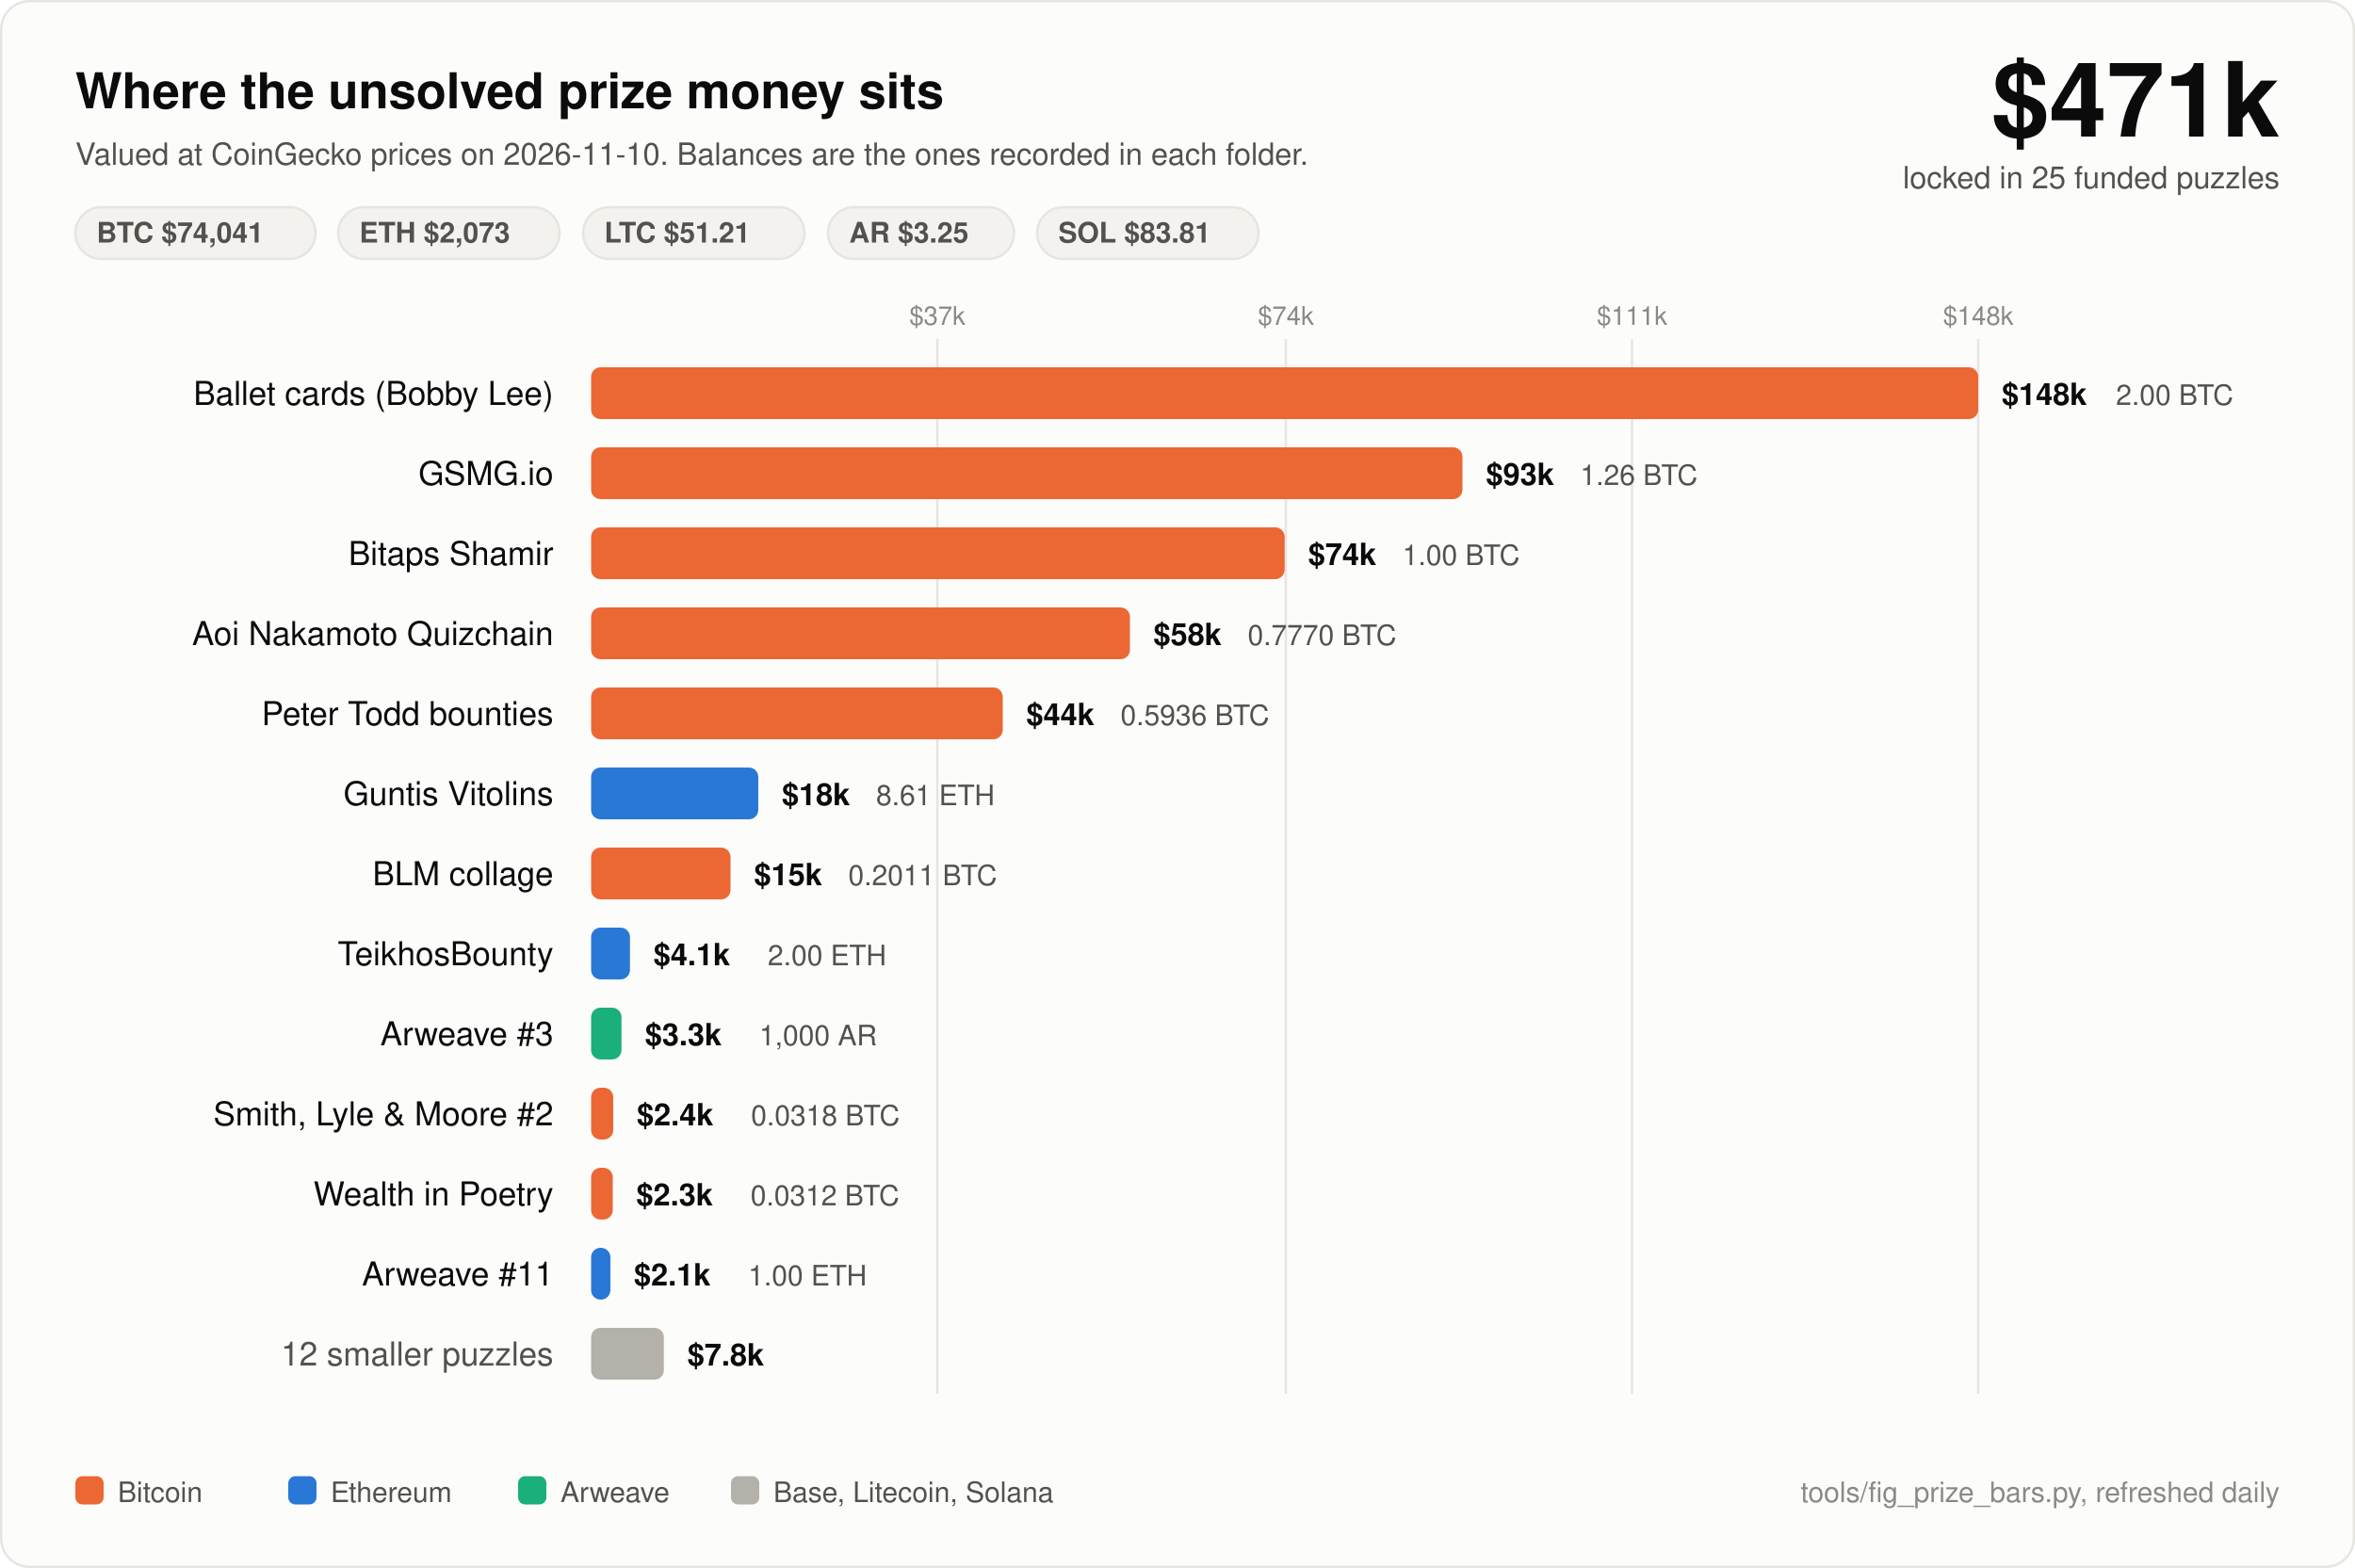
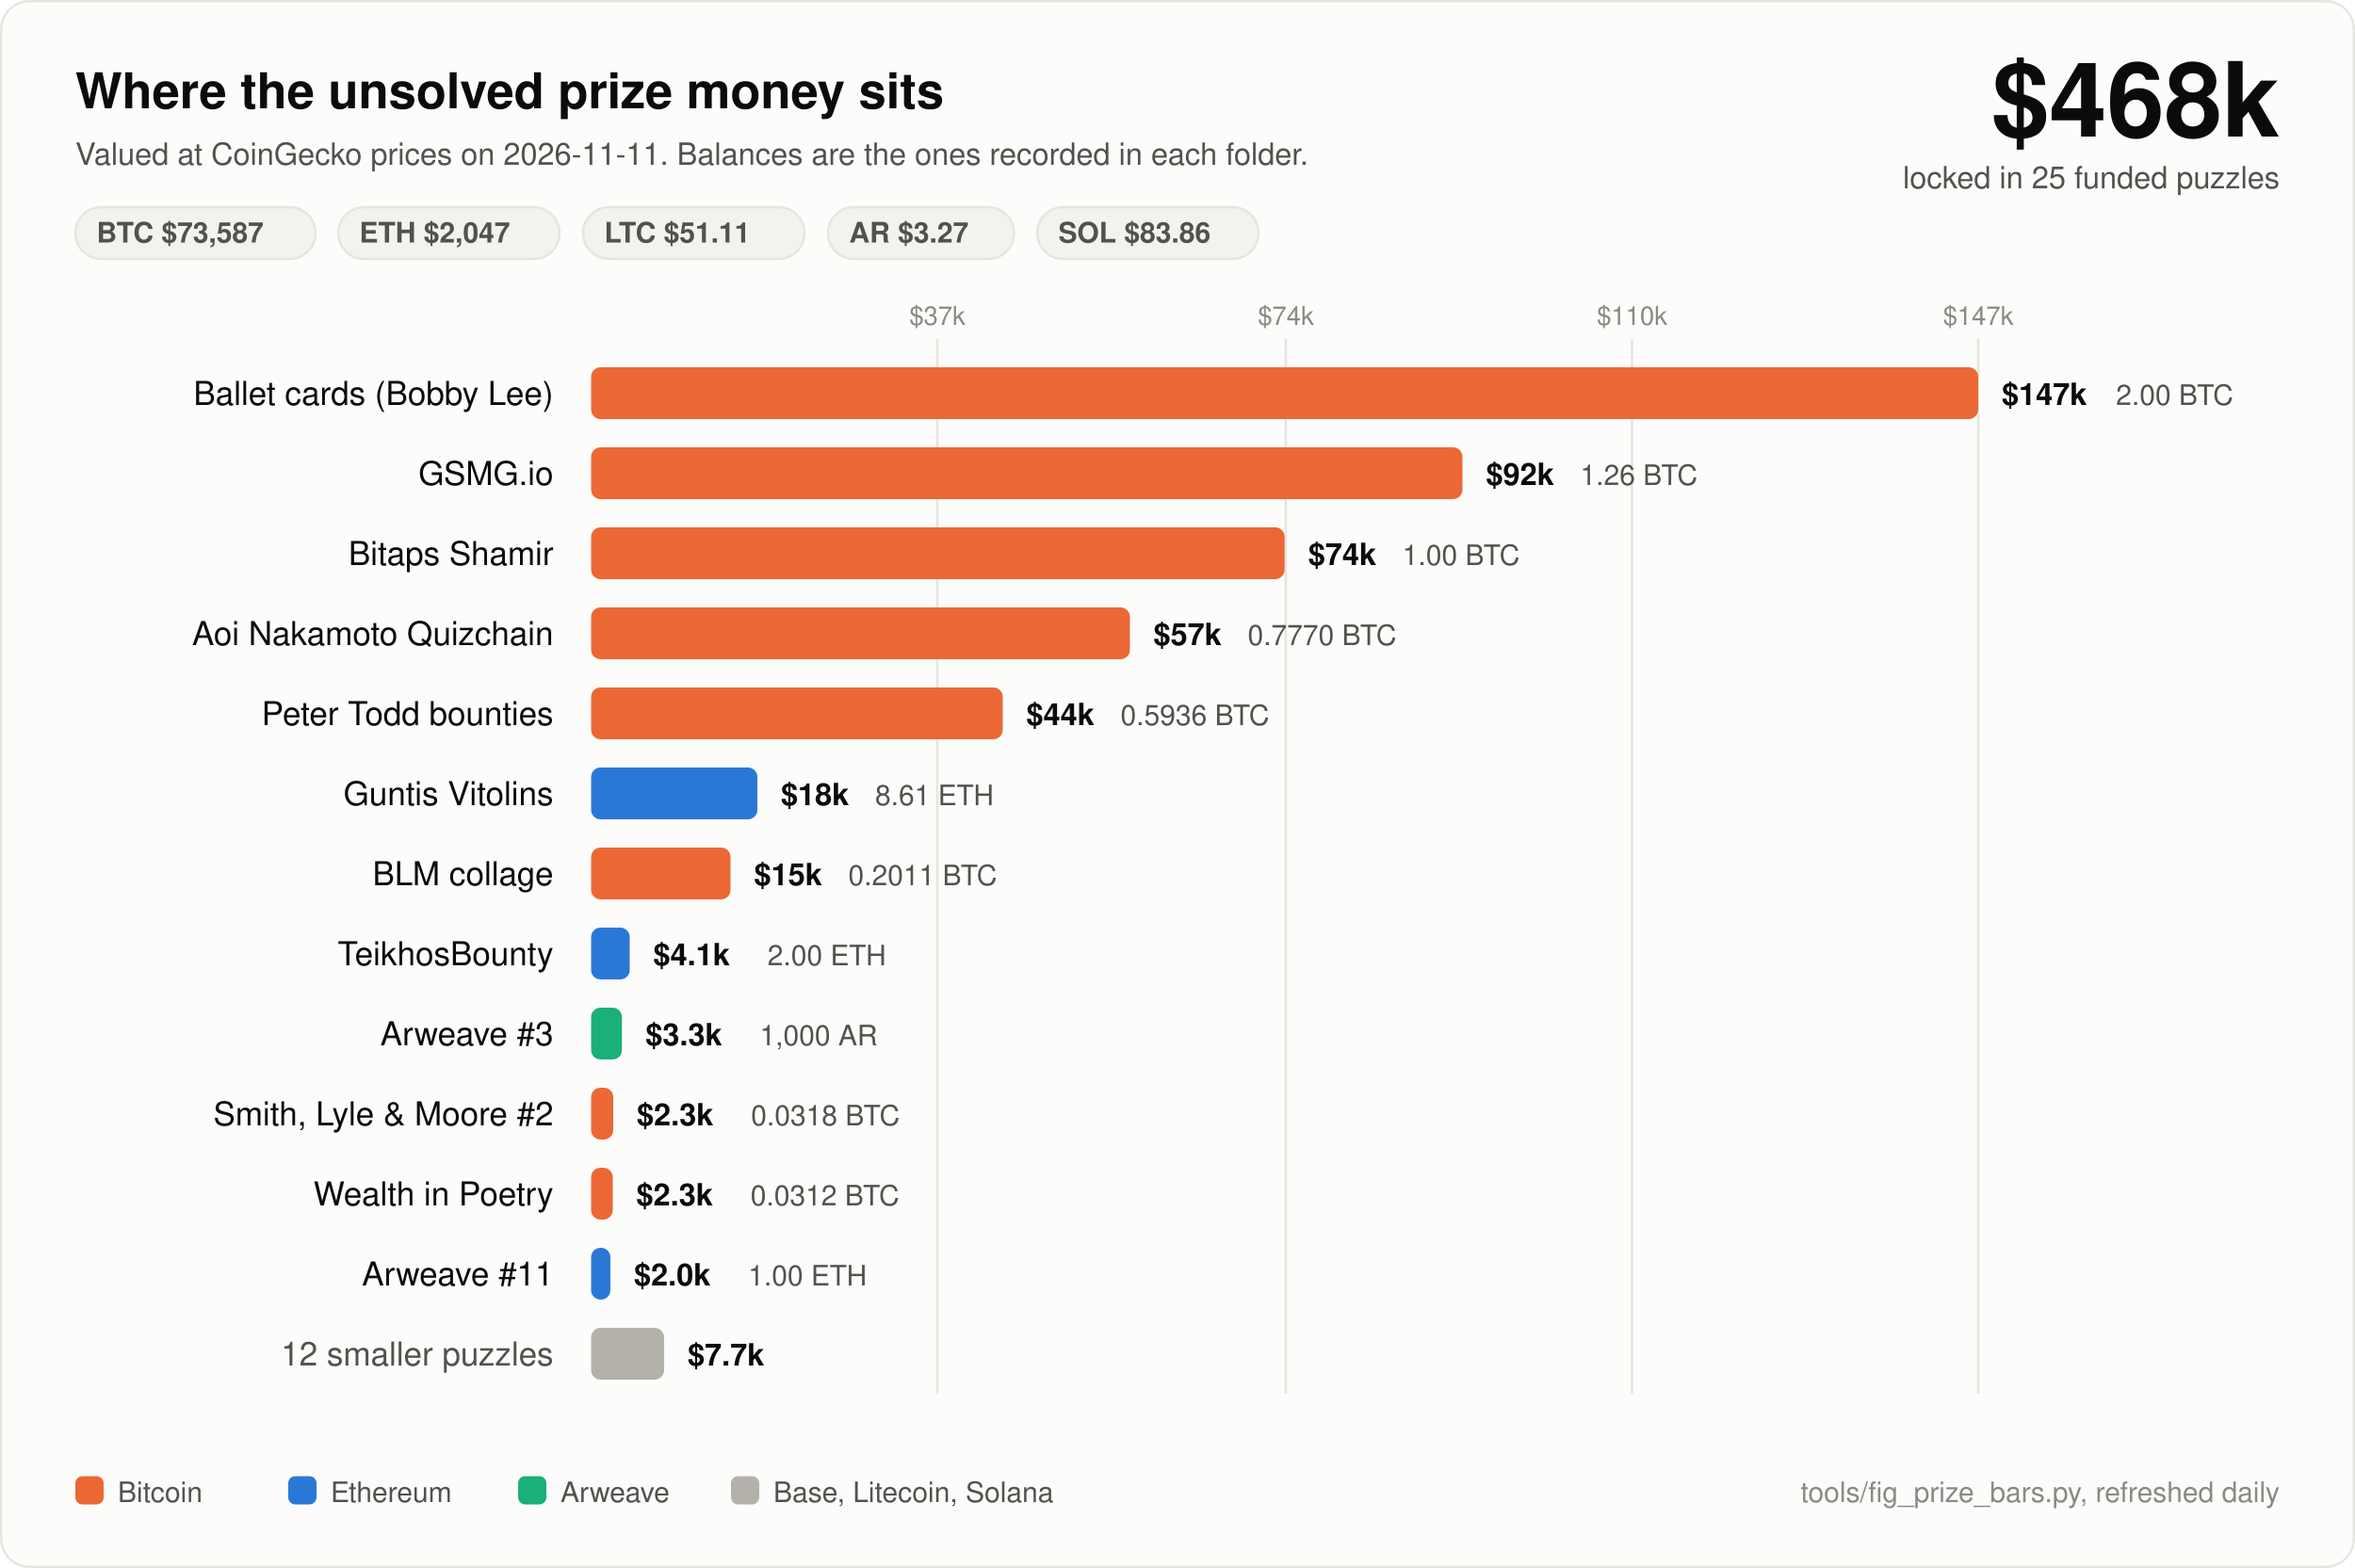
<svg xmlns="http://www.w3.org/2000/svg" width="1000" height="666" viewBox="0 0 1000 666" font-family="ui-sans-serif, -apple-system, Segoe UI, Helvetica, Arial, sans-serif">
  <rect x="0.5" y="0.5" width="999" height="665" rx="12" fill="#fcfcfb" stroke="#e6e5e0" />
  <text x="32" y="46" fill="#0b0b0b" font-size="21" font-weight="700">Where the unsolved prize money sits</text>
-   <text x="32" y="70" fill="#52514e" font-size="13">Valued at CoinGecko prices on 2026-11-10. Balances are the ones recorded in each folder.</text>
-   <text x="968" y="58" fill="#0b0b0b" font-size="44" font-weight="700" text-anchor="end">$471k</text>
+   <text x="32" y="70" fill="#52514e" font-size="13">Valued at CoinGecko prices on 2026-11-11. Balances are the ones recorded in each folder.</text>
+   <text x="968" y="58" fill="#0b0b0b" font-size="44" font-weight="700" text-anchor="end">$468k</text>
  <text x="968" y="80" fill="#52514e" font-size="13" text-anchor="end">locked in 25 funded puzzles</text>
  <rect x="32" y="88" width="102" height="22" rx="11" fill="#f3f2ee" stroke="#e6e5e0" />
-   <text x="41" y="103" fill="#52514e" font-size="12" font-weight="600">BTC $74,041</text>
+   <text x="41" y="103" fill="#52514e" font-size="12" font-weight="600">BTC $73,587</text>
  <rect x="143.6" y="88" width="94" height="22" rx="11" fill="#f3f2ee" stroke="#e6e5e0" />
-   <text x="152.6" y="103" fill="#52514e" font-size="12" font-weight="600">ETH $2,073</text>
+   <text x="152.6" y="103" fill="#52514e" font-size="12" font-weight="600">ETH $2,047</text>
  <rect x="247.6" y="88" width="94" height="22" rx="11" fill="#f3f2ee" stroke="#e6e5e0" />
-   <text x="256.6" y="103" fill="#52514e" font-size="12" font-weight="600">LTC $51.21</text>
+   <text x="256.6" y="103" fill="#52514e" font-size="12" font-weight="600">LTC $51.11</text>
  <rect x="351.6" y="88" width="79" height="22" rx="11" fill="#f3f2ee" stroke="#e6e5e0" />
-   <text x="360.6" y="103" fill="#52514e" font-size="12" font-weight="600">AR $3.25</text>
+   <text x="360.6" y="103" fill="#52514e" font-size="12" font-weight="600">AR $3.27</text>
  <rect x="440.4" y="88" width="94" height="22" rx="11" fill="#f3f2ee" stroke="#e6e5e0" />
-   <text x="449.4" y="103" fill="#52514e" font-size="12" font-weight="600">SOL $83.81</text>
+   <text x="449.4" y="103" fill="#52514e" font-size="12" font-weight="600">SOL $83.86</text>
  <line x1="398" y1="144" x2="398" y2="592" stroke="#e6e5e0" stroke-width="1" />
  <text x="398" y="138" fill="#8a8985" font-size="11" text-anchor="middle">$37k</text>
  <line x1="546" y1="144" x2="546" y2="592" stroke="#e6e5e0" stroke-width="1" />
  <text x="546" y="138" fill="#8a8985" font-size="11" text-anchor="middle">$74k</text>
  <line x1="693" y1="144" x2="693" y2="592" stroke="#e6e5e0" stroke-width="1" />
-   <text x="693" y="138" fill="#8a8985" font-size="11" text-anchor="middle">$111k</text>
+   <text x="693" y="138" fill="#8a8985" font-size="11" text-anchor="middle">$110k</text>
  <line x1="840" y1="144" x2="840" y2="592" stroke="#e6e5e0" stroke-width="1" />
-   <text x="840" y="138" fill="#8a8985" font-size="11" text-anchor="middle">$148k</text>
+   <text x="840" y="138" fill="#8a8985" font-size="11" text-anchor="middle">$147k</text>
  <text x="235" y="172" fill="#0b0b0b" font-size="14" text-anchor="end">Ballet cards (Bobby Lee)</text>
  <rect x="251" y="156" width="589.0" height="22" rx="4" fill="#eb6834" />
-   <text x="850.0" y="172" fill="#0b0b0b" font-size="13" font-weight="600">$148k</text>
+   <text x="850.0" y="172" fill="#0b0b0b" font-size="13" font-weight="600">$147k</text>
  <text x="898.5" y="172" fill="#52514e" font-size="12">2.00 BTC</text>
  <text x="235" y="206" fill="#0b0b0b" font-size="14" text-anchor="end">GSMG.io</text>
  <rect x="251" y="190" width="370.0" height="22" rx="4" fill="#eb6834" />
-   <text x="631.0" y="206" fill="#0b0b0b" font-size="13" font-weight="600">$93k</text>
+   <text x="631.0" y="206" fill="#0b0b0b" font-size="13" font-weight="600">$92k</text>
  <text x="671.0" y="206" fill="#52514e" font-size="12">1.26 BTC</text>
  <text x="235" y="240" fill="#0b0b0b" font-size="14" text-anchor="end">Bitaps Shamir</text>
  <rect x="251" y="224" width="294.5" height="22" rx="4" fill="#eb6834" />
  <text x="555.5" y="240" fill="#0b0b0b" font-size="13" font-weight="600">$74k</text>
  <text x="595.5" y="240" fill="#52514e" font-size="12">1.00 BTC</text>
  <text x="235" y="274" fill="#0b0b0b" font-size="14" text-anchor="end">Aoi Nakamoto Quizchain</text>
  <rect x="251" y="258" width="228.8" height="22" rx="4" fill="#eb6834" />
-   <text x="489.8" y="274" fill="#0b0b0b" font-size="13" font-weight="600">$58k</text>
+   <text x="489.8" y="274" fill="#0b0b0b" font-size="13" font-weight="600">$57k</text>
  <text x="529.8" y="274" fill="#52514e" font-size="12">0.7770 BTC</text>
  <text x="235" y="308" fill="#0b0b0b" font-size="14" text-anchor="end">Peter Todd bounties</text>
  <rect x="251" y="292" width="174.8" height="22" rx="4" fill="#eb6834" />
  <text x="435.8" y="308" fill="#0b0b0b" font-size="13" font-weight="600">$44k</text>
  <text x="475.8" y="308" fill="#52514e" font-size="12">0.5936 BTC</text>
  <text x="235" y="342" fill="#0b0b0b" font-size="14" text-anchor="end">Guntis Vitolins</text>
-   <rect x="251" y="326" width="71.0" height="22" rx="4" fill="#2a78d6" />
-   <text x="332.0" y="342" fill="#0b0b0b" font-size="13" font-weight="600">$18k</text>
-   <text x="372.0" y="342" fill="#52514e" font-size="12">8.61 ETH</text>
+   <rect x="251" y="326" width="70.6" height="22" rx="4" fill="#2a78d6" />
+   <text x="331.6" y="342" fill="#0b0b0b" font-size="13" font-weight="600">$18k</text>
+   <text x="371.6" y="342" fill="#52514e" font-size="12">8.61 ETH</text>
  <text x="235" y="376" fill="#0b0b0b" font-size="14" text-anchor="end">BLM collage</text>
  <rect x="251" y="360" width="59.2" height="22" rx="4" fill="#eb6834" />
  <text x="320.2" y="376" fill="#0b0b0b" font-size="13" font-weight="600">$15k</text>
  <text x="360.2" y="376" fill="#52514e" font-size="12">0.2011 BTC</text>
  <text x="235" y="410" fill="#0b0b0b" font-size="14" text-anchor="end">TeikhosBounty</text>
-   <rect x="251" y="394" width="16.5" height="22" rx="4" fill="#2a78d6" />
-   <text x="277.5" y="410" fill="#0b0b0b" font-size="13" font-weight="600">$4.1k</text>
-   <text x="326.0" y="410" fill="#52514e" font-size="12">2.00 ETH</text>
+   <rect x="251" y="394" width="16.4" height="22" rx="4" fill="#2a78d6" />
+   <text x="277.4" y="410" fill="#0b0b0b" font-size="13" font-weight="600">$4.1k</text>
+   <text x="325.9" y="410" fill="#52514e" font-size="12">2.00 ETH</text>
  <text x="235" y="444" fill="#0b0b0b" font-size="14" text-anchor="end">Arweave #3</text>
-   <rect x="251" y="428" width="12.9" height="22" rx="4" fill="#1baf7a" />
-   <text x="273.9" y="444" fill="#0b0b0b" font-size="13" font-weight="600">$3.3k</text>
-   <text x="322.4" y="444" fill="#52514e" font-size="12">1,000 AR</text>
+   <rect x="251" y="428" width="13.1" height="22" rx="4" fill="#1baf7a" />
+   <text x="274.1" y="444" fill="#0b0b0b" font-size="13" font-weight="600">$3.3k</text>
+   <text x="322.6" y="444" fill="#52514e" font-size="12">1,000 AR</text>
  <text x="235" y="478" fill="#0b0b0b" font-size="14" text-anchor="end">Smith, Lyle &amp; Moore #2</text>
  <rect x="251" y="462" width="9.4" height="22" rx="4" fill="#eb6834" />
-   <text x="270.4" y="478" fill="#0b0b0b" font-size="13" font-weight="600">$2.4k</text>
+   <text x="270.4" y="478" fill="#0b0b0b" font-size="13" font-weight="600">$2.3k</text>
  <text x="318.9" y="478" fill="#52514e" font-size="12">0.0318 BTC</text>
  <text x="235" y="512" fill="#0b0b0b" font-size="14" text-anchor="end">Wealth in Poetry</text>
  <rect x="251" y="496" width="9.2" height="22" rx="4" fill="#eb6834" />
  <text x="270.2" y="512" fill="#0b0b0b" font-size="13" font-weight="600">$2.3k</text>
  <text x="318.7" y="512" fill="#52514e" font-size="12">0.0312 BTC</text>
  <text x="235" y="546" fill="#0b0b0b" font-size="14" text-anchor="end">Arweave #11</text>
  <rect x="251" y="530" width="8.2" height="22" rx="4" fill="#2a78d6" />
-   <text x="269.2" y="546" fill="#0b0b0b" font-size="13" font-weight="600">$2.1k</text>
+   <text x="269.2" y="546" fill="#0b0b0b" font-size="13" font-weight="600">$2.0k</text>
  <text x="317.7" y="546" fill="#52514e" font-size="12">1.00 ETH</text>
  <text x="235" y="580" fill="#52514e" font-size="14" text-anchor="end">12 smaller puzzles</text>
-   <rect x="251" y="564" width="30.9" height="22" rx="4" fill="#b3b1aa" />
-   <text x="291.9" y="580" fill="#0b0b0b" font-size="13" font-weight="600">$7.8k</text>
+   <rect x="251" y="564" width="31.0" height="22" rx="4" fill="#b3b1aa" />
+   <text x="292.0" y="580" fill="#0b0b0b" font-size="13" font-weight="600">$7.7k</text>
  <rect x="32" y="627" width="12" height="12" rx="3" fill="#eb6834" />
  <text x="50" y="638" fill="#52514e" font-size="12">Bitcoin</text>
  <rect x="122.4" y="627" width="12" height="12" rx="3" fill="#2a78d6" />
  <text x="140.4" y="638" fill="#52514e" font-size="12">Ethereum</text>
  <rect x="220.0" y="627" width="12" height="12" rx="3" fill="#1baf7a" />
  <text x="238.0" y="638" fill="#52514e" font-size="12">Arweave</text>
  <rect x="310.4" y="627" width="12" height="12" rx="3" fill="#b3b1aa" />
  <text x="328.4" y="638" fill="#52514e" font-size="12">Base, Litecoin, Solana</text>
  <text x="968" y="638" fill="#8a8985" font-size="12" text-anchor="end">tools/fig_prize_bars.py, refreshed daily</text>
</svg>
